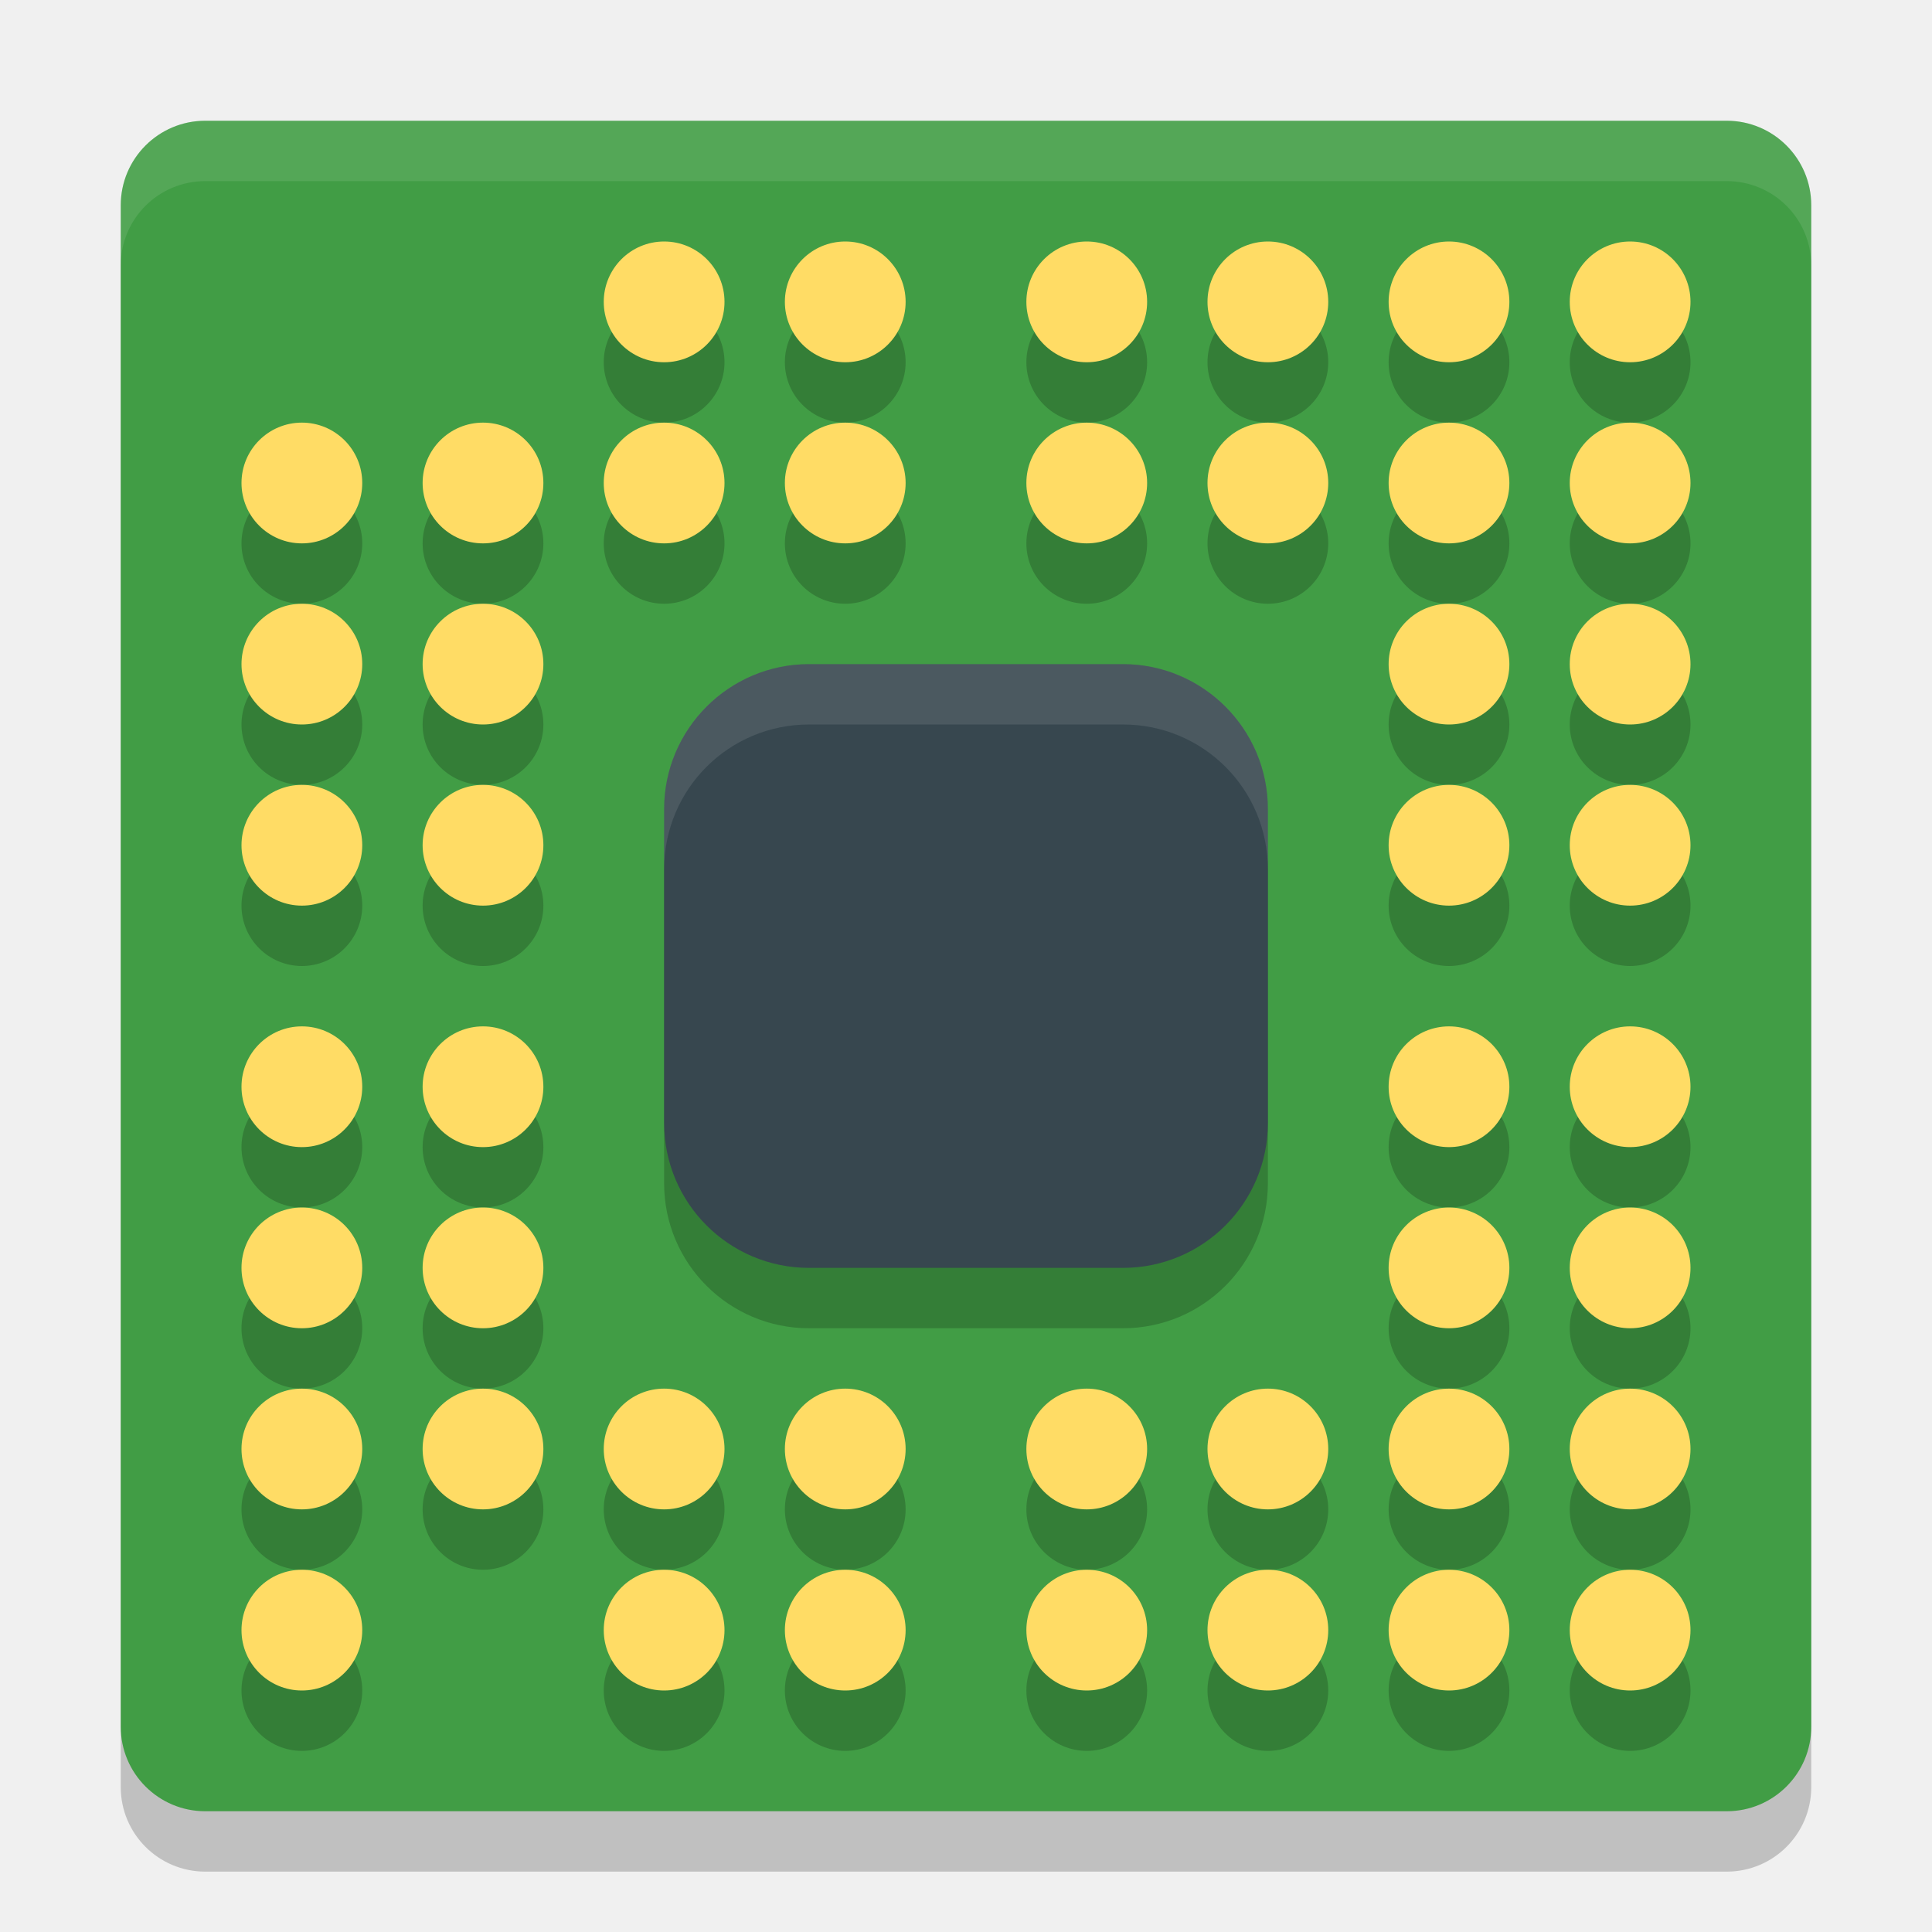
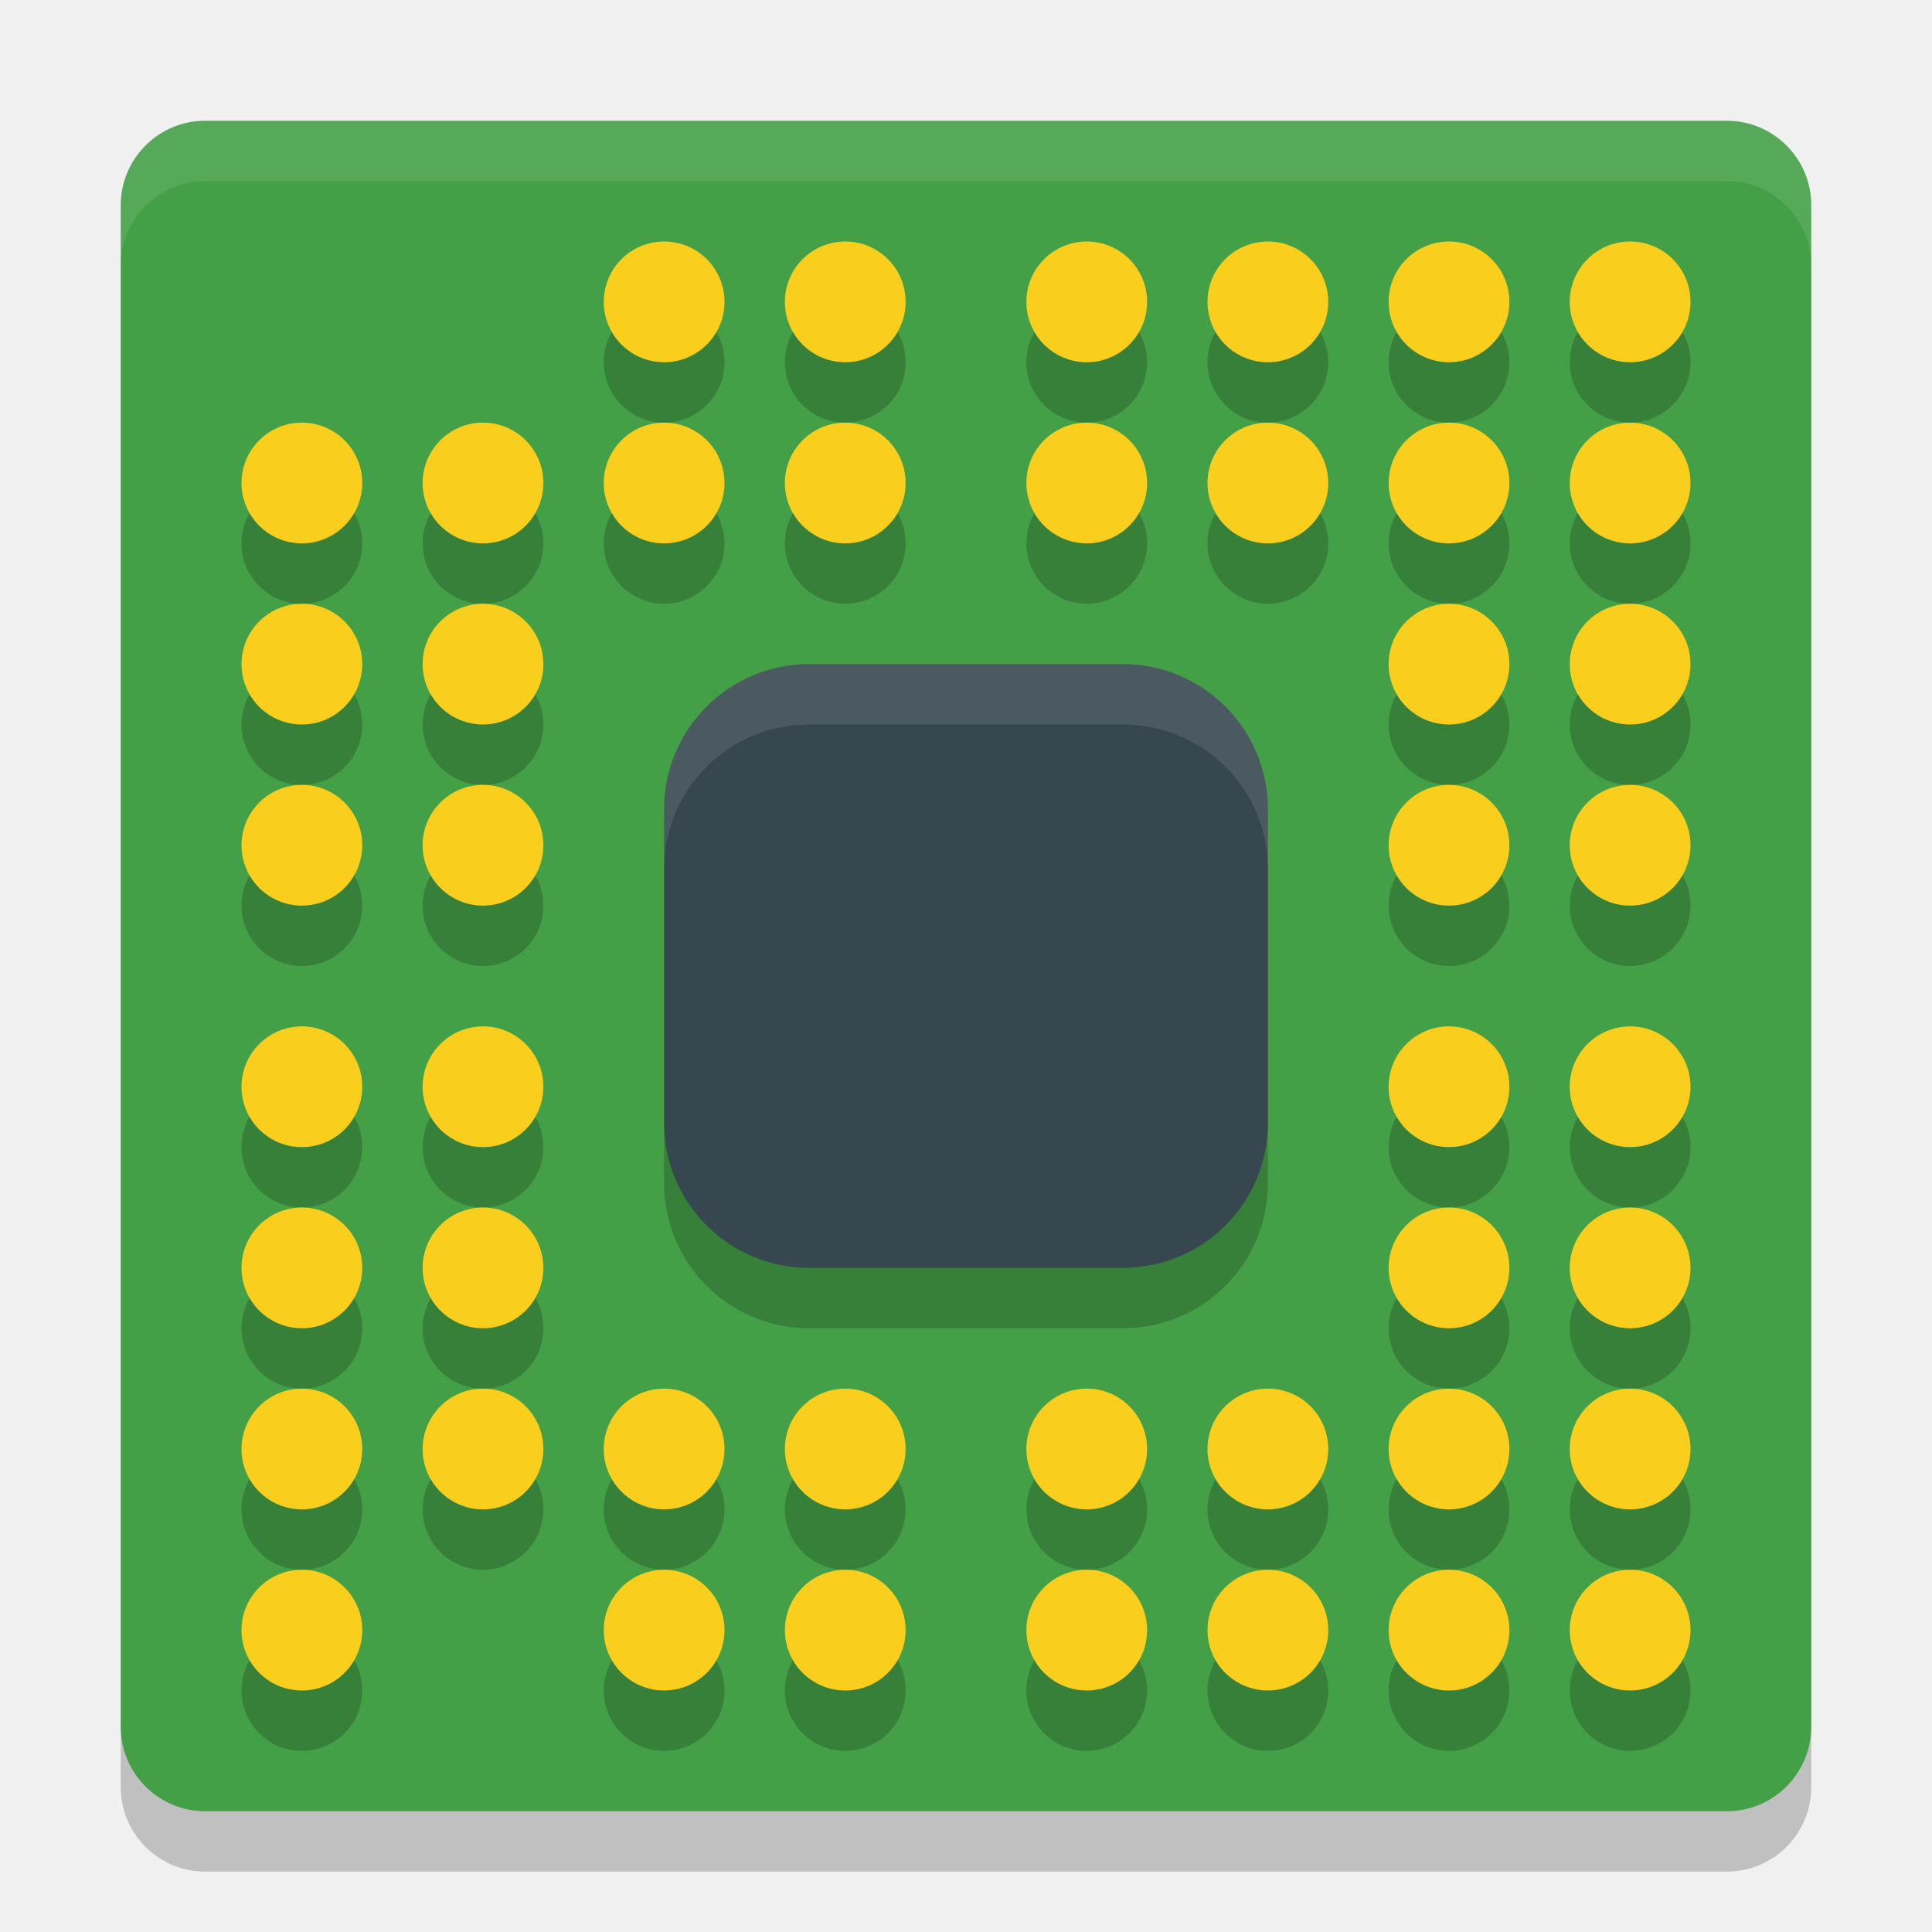
- <svg xmlns="http://www.w3.org/2000/svg" width="32" height="32" version="1">
-   <rect style="opacity:0.2" width="28" height="28" x="-31" y="-30" rx="1.4" ry="1.4" transform="matrix(0,-1,-1,0,0,0)" />
-   <rect style="fill:#419d45" width="28" height="28" x="-30" y="-30" rx="1.4" ry="1.4" transform="matrix(0,-1,-1,0,0,0)" />
-   <rect style="opacity:0.2" width="10" height="10" x="11" y="12" rx="2.4" ry="2.4" />
-   <rect style="fill:#37474f" width="10" height="10" x="11" y="11" rx="2.4" ry="2.4" />
-   <g style="opacity:0.2" transform="translate(0,1)">
-     <circle cx="8" cy="8" r="1" />
-     <circle cx="11" cy="8" r="1" />
-     <circle cx="14" cy="8" r="1" />
-     <circle cx="18" cy="8" r="1" />
-     <circle cx="21" cy="8" r="1" />
-     <circle cx="24" cy="8" r="1" />
-     <circle cx="24" cy="11" r="1" />
-     <circle cx="24" cy="14" r="1" />
-     <circle cx="24" cy="18" r="1" />
-     <circle cx="24" cy="21" r="1" />
-     <circle cx="24" cy="24" r="1" />
-     <circle cx="21" cy="24" r="1" />
-     <circle cx="18" cy="24" r="1" />
-     <circle cx="14" cy="24" r="1" />
-     <circle cx="11" cy="24" r="1" />
-     <circle cx="8" cy="24" r="1" />
-     <circle cx="8" cy="21" r="1" />
-     <circle cx="8" cy="18" r="1" />
-     <circle cx="8" cy="14" r="1" />
-     <circle cx="8" cy="11" r="1" />
-     <circle cx="11" cy="5" r="1" />
-     <circle cx="14" cy="5" r="1" />
-     <circle cx="18" cy="5" r="1" />
-     <circle cx="21" cy="5" r="1" />
-     <circle cx="27" cy="11" r="1" />
-     <circle cx="27" cy="14" r="1" />
-     <circle cx="27" cy="18" r="1" />
-     <circle cx="27" cy="21" r="1" />
-     <circle cx="21" cy="27" r="1" />
-     <circle cx="18" cy="27" r="1" />
-     <circle cx="14" cy="27" r="1" />
-     <circle cx="11" cy="27" r="1" />
-     <circle cx="5" cy="21" r="1" />
-     <circle cx="5" cy="18" r="1" />
-     <circle cx="5" cy="14" r="1" />
-     <circle cx="5" cy="11" r="1" />
-     <circle cx="27" cy="8" r="1" />
-     <circle cx="27" cy="5" r="1" />
-     <circle cx="24" cy="5" r="1" />
-     <circle cx="24" cy="27" r="1" />
-     <circle cx="27" cy="27" r="1" />
-     <circle cx="27" cy="24" r="1" />
-     <circle cx="5" cy="24" r="1" />
-     <circle cx="5" cy="27" r="1" />
-     <circle cx="5" cy="8" r="1" />
+ <svg xmlns="http://www.w3.org/2000/svg" width="32" height="32" version="1" id="svg198">
+   <defs id="defs202" />
+   <rect style="opacity:0.2" width="28" height="28" x="-31" y="-30" rx="1.4" ry="1.4" transform="matrix(0,-1,-1,0,0,0)" id="rect2" />
+   <rect style="fill:#43a047" width="28" height="28" x="-30" y="-30" rx="1.4" ry="1.4" transform="matrix(0,-1,-1,0,0,0)" id="rect4" />
+   <rect style="opacity:0.2" width="10" height="10" x="11" y="12" rx="2.4" ry="2.4" id="rect6" />
+   <rect style="fill:#37474f" width="10" height="10" x="11" y="11" rx="2.4" ry="2.4" id="rect8" />
+   <g style="opacity:0.2" transform="translate(0,1)" id="g100">
+     <circle cx="8" cy="8" r="1" id="circle10" />
+     <circle cx="11" cy="8" r="1" id="circle12" />
+     <circle cx="14" cy="8" r="1" id="circle14" />
+     <circle cx="18" cy="8" r="1" id="circle16" />
+     <circle cx="21" cy="8" r="1" id="circle18" />
+     <circle cx="24" cy="8" r="1" id="circle20" />
+     <circle cx="24" cy="11" r="1" id="circle22" />
+     <circle cx="24" cy="14" r="1" id="circle24" />
+     <circle cx="24" cy="18" r="1" id="circle26" />
+     <circle cx="24" cy="21" r="1" id="circle28" />
+     <circle cx="24" cy="24" r="1" id="circle30" />
+     <circle cx="21" cy="24" r="1" id="circle32" />
+     <circle cx="18" cy="24" r="1" id="circle34" />
+     <circle cx="14" cy="24" r="1" id="circle36" />
+     <circle cx="11" cy="24" r="1" id="circle38" />
+     <circle cx="8" cy="24" r="1" id="circle40" />
+     <circle cx="8" cy="21" r="1" id="circle42" />
+     <circle cx="8" cy="18" r="1" id="circle44" />
+     <circle cx="8" cy="14" r="1" id="circle46" />
+     <circle cx="8" cy="11" r="1" id="circle48" />
+     <circle cx="11" cy="5" r="1" id="circle50" />
+     <circle cx="14" cy="5" r="1" id="circle52" />
+     <circle cx="18" cy="5" r="1" id="circle54" />
+     <circle cx="21" cy="5" r="1" id="circle56" />
+     <circle cx="27" cy="11" r="1" id="circle58" />
+     <circle cx="27" cy="14" r="1" id="circle60" />
+     <circle cx="27" cy="18" r="1" id="circle62" />
+     <circle cx="27" cy="21" r="1" id="circle64" />
+     <circle cx="21" cy="27" r="1" id="circle66" />
+     <circle cx="18" cy="27" r="1" id="circle68" />
+     <circle cx="14" cy="27" r="1" id="circle70" />
+     <circle cx="11" cy="27" r="1" id="circle72" />
+     <circle cx="5" cy="21" r="1" id="circle74" />
+     <circle cx="5" cy="18" r="1" id="circle76" />
+     <circle cx="5" cy="14" r="1" id="circle78" />
+     <circle cx="5" cy="11" r="1" id="circle80" />
+     <circle cx="27" cy="8" r="1" id="circle82" />
+     <circle cx="27" cy="5" r="1" id="circle84" />
+     <circle cx="24" cy="5" r="1" id="circle86" />
+     <circle cx="24" cy="27" r="1" id="circle88" />
+     <circle cx="27" cy="27" r="1" id="circle90" />
+     <circle cx="27" cy="24" r="1" id="circle92" />
+     <circle cx="5" cy="24" r="1" id="circle94" />
+     <circle cx="5" cy="27" r="1" id="circle96" />
+     <circle cx="5" cy="8" r="1" id="circle98" />
  </g>
-   <g style="fill:#ffdc65">
-     <circle cx="8" cy="8" r="1" />
-     <circle cx="11" cy="8" r="1" />
-     <circle cx="14" cy="8" r="1" />
-     <circle cx="18" cy="8" r="1" />
-     <circle cx="21" cy="8" r="1" />
-     <circle cx="24" cy="8" r="1" />
-     <circle cx="24" cy="11" r="1" />
-     <circle cx="24" cy="14" r="1" />
-     <circle cx="24" cy="18" r="1" />
-     <circle cx="24" cy="21" r="1" />
-     <circle cx="24" cy="24" r="1" />
-     <circle cx="21" cy="24" r="1" />
-     <circle cx="18" cy="24" r="1" />
-     <circle cx="14" cy="24" r="1" />
-     <circle cx="11" cy="24" r="1" />
-     <circle cx="8" cy="24" r="1" />
-     <circle cx="8" cy="21" r="1" />
-     <circle cx="8" cy="18" r="1" />
-     <circle cx="8" cy="14" r="1" />
-     <circle cx="8" cy="11" r="1" />
-     <circle cx="11" cy="5" r="1" />
-     <circle cx="14" cy="5" r="1" />
-     <circle cx="18" cy="5" r="1" />
-     <circle cx="21" cy="5" r="1" />
-     <circle cx="27" cy="11" r="1" />
-     <circle cx="27" cy="14" r="1" />
-     <circle cx="27" cy="18" r="1" />
-     <circle cx="27" cy="21" r="1" />
-     <circle cx="21" cy="27" r="1" />
-     <circle cx="18" cy="27" r="1" />
-     <circle cx="14" cy="27" r="1" />
-     <circle cx="5" cy="24" r="1" />
-     <circle cx="5" cy="21" r="1" />
-     <circle cx="5" cy="18" r="1" />
-     <circle cx="5" cy="14" r="1" />
-     <circle cx="5" cy="11" r="1" />
-     <circle cx="27" cy="24" r="1" />
-     <circle cx="27" cy="27" r="1" />
-     <circle cx="24" cy="27" r="1" />
-     <circle cx="27" cy="8" r="1" />
-     <circle cx="27" cy="5" r="1" />
-     <circle cx="24" cy="5" r="1" />
-     <circle cx="5" cy="27" r="1" />
-     <circle cx="11" cy="27" r="1" />
-     <circle cx="5" cy="8" r="1" />
+   <g style="fill:#f9ce1d" id="g192">
+     <circle cx="8" cy="8" r="1" id="circle102" style="fill:#f9ce1d" />
+     <circle cx="11" cy="8" r="1" id="circle104" style="fill:#f9ce1d" />
+     <circle cx="14" cy="8" r="1" id="circle106" style="fill:#f9ce1d" />
+     <circle cx="18" cy="8" r="1" id="circle108" style="fill:#f9ce1d" />
+     <circle cx="21" cy="8" r="1" id="circle110" style="fill:#f9ce1d" />
+     <circle cx="24" cy="8" r="1" id="circle112" style="fill:#f9ce1d" />
+     <circle cx="24" cy="11" r="1" id="circle114" style="fill:#f9ce1d" />
+     <circle cx="24" cy="14" r="1" id="circle116" style="fill:#f9ce1d" />
+     <circle cx="24" cy="18" r="1" id="circle118" style="fill:#f9ce1d" />
+     <circle cx="24" cy="21" r="1" id="circle120" style="fill:#f9ce1d" />
+     <circle cx="24" cy="24" r="1" id="circle122" style="fill:#f9ce1d" />
+     <circle cx="21" cy="24" r="1" id="circle124" style="fill:#f9ce1d" />
+     <circle cx="18" cy="24" r="1" id="circle126" style="fill:#f9ce1d" />
+     <circle cx="14" cy="24" r="1" id="circle128" style="fill:#f9ce1d" />
+     <circle cx="11" cy="24" r="1" id="circle130" style="fill:#f9ce1d" />
+     <circle cx="8" cy="24" r="1" id="circle132" style="fill:#f9ce1d" />
+     <circle cx="8" cy="21" r="1" id="circle134" style="fill:#f9ce1d" />
+     <circle cx="8" cy="18" r="1" id="circle136" style="fill:#f9ce1d" />
+     <circle cx="8" cy="14" r="1" id="circle138" style="fill:#f9ce1d" />
+     <circle cx="8" cy="11" r="1" id="circle140" style="fill:#f9ce1d" />
+     <circle cx="11" cy="5" r="1" id="circle142" style="fill:#f9ce1d" />
+     <circle cx="14" cy="5" r="1" id="circle144" style="fill:#f9ce1d" />
+     <circle cx="18" cy="5" r="1" id="circle146" style="fill:#f9ce1d" />
+     <circle cx="21" cy="5" r="1" id="circle148" style="fill:#f9ce1d" />
+     <circle cx="27" cy="11" r="1" id="circle150" style="fill:#f9ce1d" />
+     <circle cx="27" cy="14" r="1" id="circle152" style="fill:#f9ce1d" />
+     <circle cx="27" cy="18" r="1" id="circle154" style="fill:#f9ce1d" />
+     <circle cx="27" cy="21" r="1" id="circle156" style="fill:#f9ce1d" />
+     <circle cx="21" cy="27" r="1" id="circle158" style="fill:#f9ce1d" />
+     <circle cx="18" cy="27" r="1" id="circle160" style="fill:#f9ce1d" />
+     <circle cx="14" cy="27" r="1" id="circle162" style="fill:#f9ce1d" />
+     <circle cx="5" cy="24" r="1" id="circle164" style="fill:#f9ce1d" />
+     <circle cx="5" cy="21" r="1" id="circle166" style="fill:#f9ce1d" />
+     <circle cx="5" cy="18" r="1" id="circle168" style="fill:#f9ce1d" />
+     <circle cx="5" cy="14" r="1" id="circle170" style="fill:#f9ce1d" />
+     <circle cx="5" cy="11" r="1" id="circle172" style="fill:#f9ce1d" />
+     <circle cx="27" cy="24" r="1" id="circle174" style="fill:#f9ce1d" />
+     <circle cx="27" cy="27" r="1" id="circle176" style="fill:#f9ce1d" />
+     <circle cx="24" cy="27" r="1" id="circle178" style="fill:#f9ce1d" />
+     <circle cx="27" cy="8" r="1" id="circle180" style="fill:#f9ce1d" />
+     <circle cx="27" cy="5" r="1" id="circle182" style="fill:#f9ce1d" />
+     <circle cx="24" cy="5" r="1" id="circle184" style="fill:#f9ce1d" />
+     <circle cx="5" cy="27" r="1" id="circle186" style="fill:#f9ce1d" />
+     <circle cx="11" cy="27" r="1" id="circle188" style="fill:#f9ce1d" />
+     <circle cx="5" cy="8" r="1" id="circle190" style="fill:#f9ce1d" />
  </g>
-   <path style="fill:#ffffff;opacity:0.1" d="M 3.4 2 C 2.625 2 2 2.625 2 3.4 L 2 4.4 C 2 3.625 2.625 3 3.4 3 L 28.6 3 C 29.375 3 30 3.625 30 4.4 L 30 3.4 C 30 2.625 29.375 2 28.6 2 L 3.4 2 z" />
-   <path style="fill:#ffffff;opacity:0.1" d="M 13.4 11 C 12.071 11 11 12.071 11 13.4 L 11 14.4 C 11 13.071 12.071 12 13.4 12 L 18.6 12 C 19.929 12 21 13.071 21 14.4 L 21 13.4 C 21 12.071 19.929 11 18.6 11 L 13.4 11 z" />
+   <path style="fill:#ffffff;opacity:0.1" d="M 3.4 2 C 2.625 2 2 2.625 2 3.4 L 2 4.4 C 2 3.625 2.625 3 3.4 3 L 28.6 3 C 29.375 3 30 3.625 30 4.4 L 30 3.4 C 30 2.625 29.375 2 28.6 2 L 3.4 2 z" id="path194" />
+   <path style="fill:#ffffff;opacity:0.1" d="M 13.4 11 C 12.071 11 11 12.071 11 13.4 L 11 14.4 C 11 13.071 12.071 12 13.4 12 L 18.6 12 C 19.929 12 21 13.071 21 14.4 L 21 13.4 C 21 12.071 19.929 11 18.6 11 L 13.4 11 z" id="path196" />
</svg>
